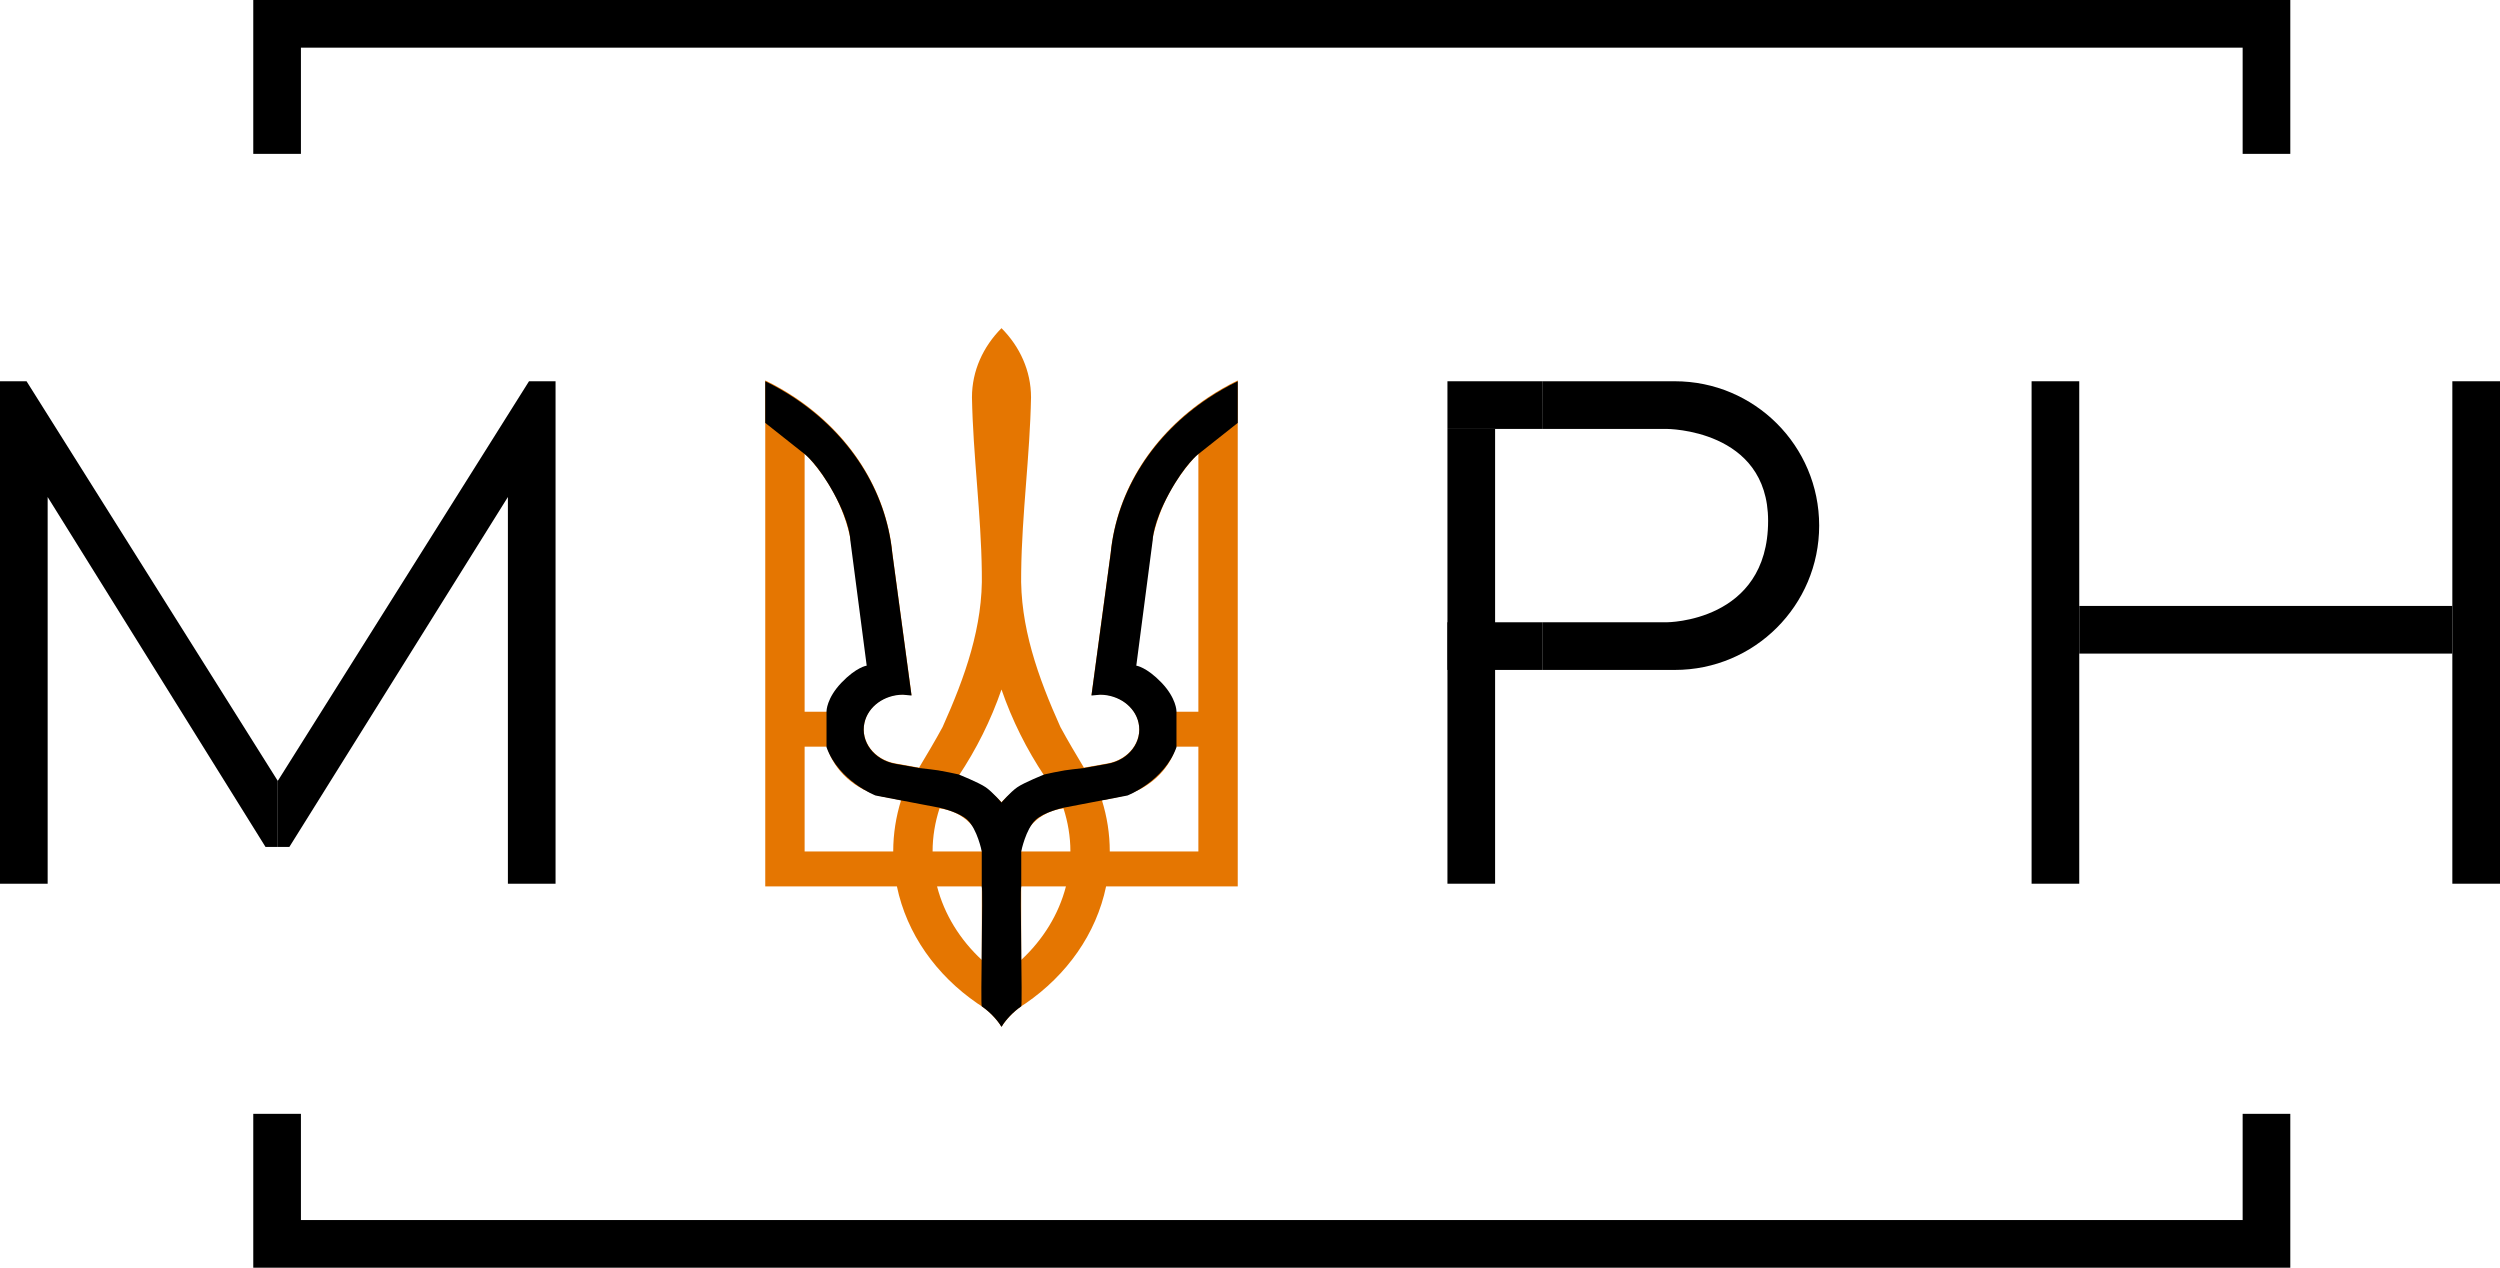
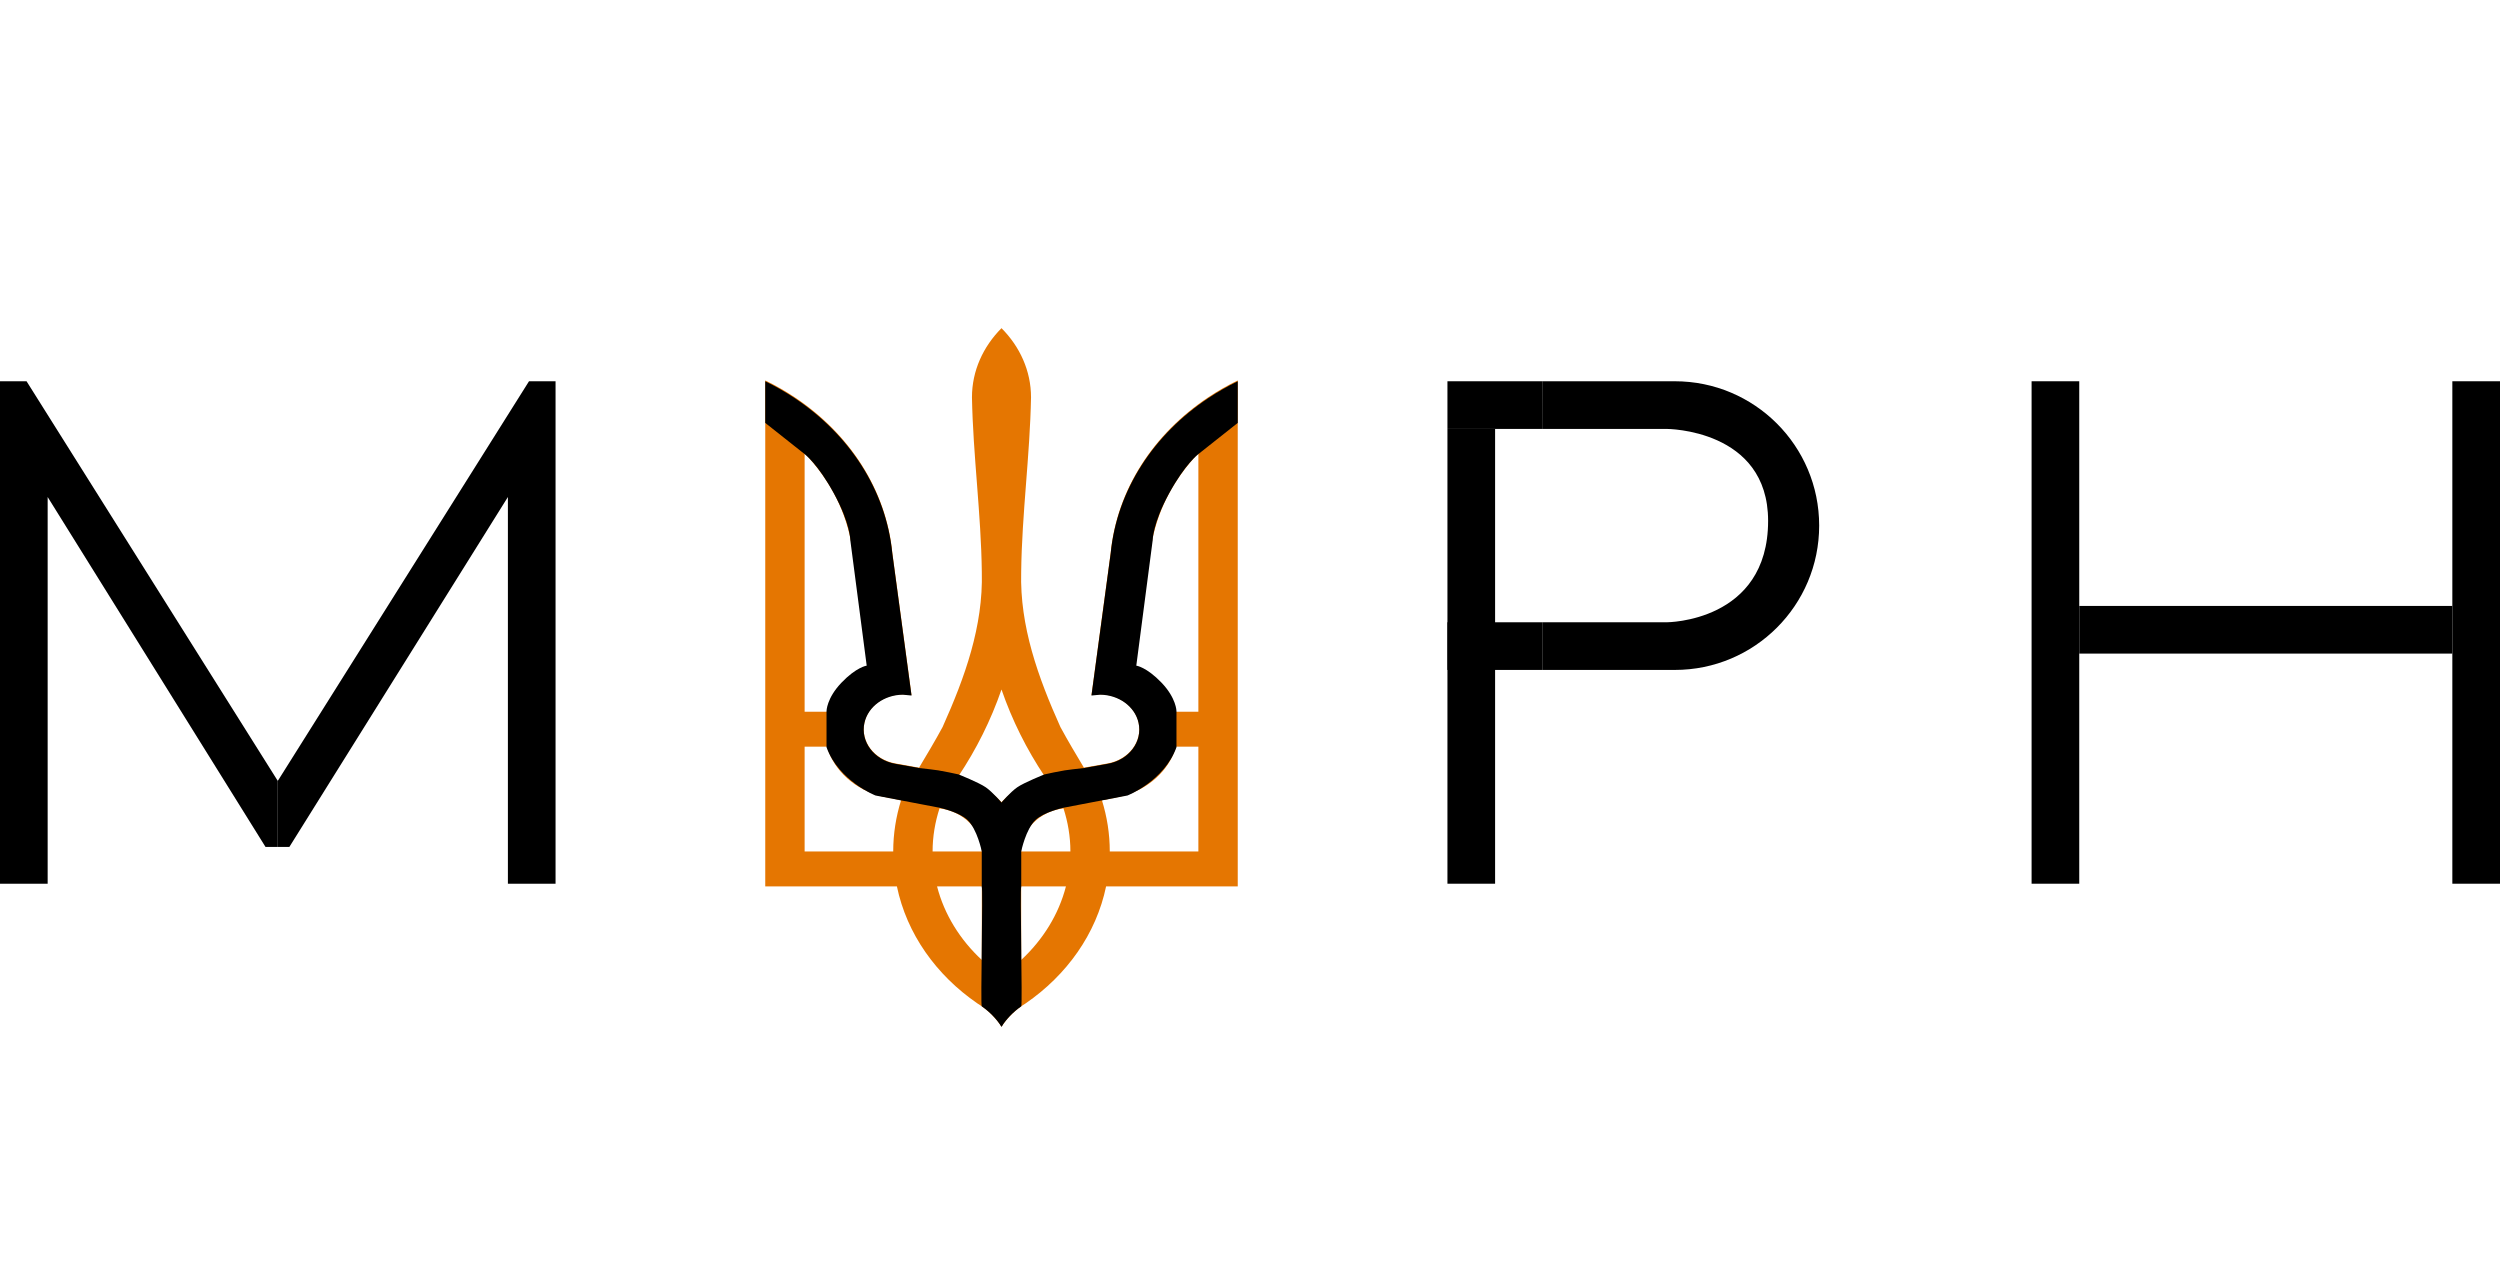
<svg xmlns="http://www.w3.org/2000/svg" width="1836" height="931" viewBox="0 0 1836 931" fill="none">
-   <path d="M186 0H1682V35V113H1647V35H221V113H186V35V0Z" fill="#000000" />
-   <path d="M1682 931L186 931V896V818H221V896L1647 896V818H1682V896V931Z" fill="#000000" />
  <path d="M0 280H19.5L204 573.5V622H195L35 365V649H0V280Z" fill="#000000" />
  <path d="M408 280H388.5L204 573.5V622H212.5L373 365V649H408V280Z" fill="#000000" />
  <path d="M1336 386C1336 444.542 1288.54 492 1230 492C1182.58 492 1133 492 1133 492L1133 457H1224C1224 457 1298.5 457 1298.5 382.5C1298.5 315 1224 315 1224 315H1132.85C1132.93 294.704 1133 280 1133 280C1133 280 1205.28 280 1230 280C1288.54 280 1336 327.458 1336 386Z" fill="#000000" />
  <path d="M1063 280H1133L1133 315H1063V280Z" fill="#000000" />
  <path d="M1063 457H1133L1133 492H1063V457Z" fill="#000000" />
  <path d="M1063 315H1098V649H1063V315Z" fill="#000000" />
  <path d="M1492 280H1527V649H1492V280Z" fill="#000000" />
  <path d="M1527 445H1801V480H1527V445Z" fill="#000000" />
  <path d="M1801 280H1836V649H1801V280Z" fill="#000000" />
  <path d="M735.5 241C722.024 254.564 713.812 272.32 713.812 291.809C714.611 334.601 720.528 377.305 721.042 420.084C722.111 459.953 708.63 497.399 692.238 533.928C686.776 544.022 680.868 553.903 674.956 563.792L657.561 560.685C641.908 557.909 631.727 544.408 634.856 530.521C637.595 518.37 649.649 509.932 663.095 509.877L669.421 510.478L655.301 405.854C650.686 359.264 623.594 318.397 583.688 291.809C576.83 287.24 569.564 283.063 562 279.382V650.979H658.69C665.92 685.799 687.519 716.133 717.879 736.963C725.1 741.379 731.149 747.203 735.5 754C739.851 747.203 745.9 741.379 753.121 736.963C783.481 716.133 805.08 685.799 812.31 650.979H909V279.382C901.436 283.063 894.17 287.24 887.312 291.809C847.406 318.397 820.314 359.264 815.699 405.854L801.579 510.478L807.905 509.877C821.351 509.933 833.405 518.37 836.144 530.521C839.273 544.408 829.092 557.909 813.439 560.685L796.044 563.792C790.132 553.903 784.224 544.022 778.762 533.928C762.37 497.399 748.889 459.953 749.958 420.084C750.472 377.305 756.389 334.601 757.187 291.809C757.187 272.32 748.976 254.564 735.5 241ZM590.917 332.897C609.63 352.382 622.188 376.663 625.933 403.348L637.567 489.633C622.753 496.177 611.522 508.181 607.295 522.704H590.917V332.897ZM880.083 332.897V522.704H863.705C859.478 508.181 848.247 496.177 833.433 489.633L845.067 403.348C848.812 376.663 861.37 352.382 880.083 332.897ZM735.5 506.369C743.268 528.909 753.954 550.312 767.241 570.206C754.603 573.612 743.605 580.237 735.5 589.146C727.395 580.237 716.397 573.612 703.759 570.206C717.046 550.312 727.732 528.909 735.5 506.369ZM590.917 548.359H607.295C612.459 566.064 628.039 580.054 647.846 584.937L661.74 587.743C658.02 599.709 655.979 612.315 655.979 625.324H590.917V548.359ZM863.705 548.359H880.083V625.324H815.021C815.021 612.315 812.98 599.709 809.26 587.743L823.154 584.937C842.961 580.054 858.541 566.064 863.705 548.359ZM689.979 593.656C707.52 595.856 721.042 609.157 721.042 625.324H684.896C684.896 614.327 686.732 603.729 689.979 593.656ZM781.021 593.656C784.268 603.729 786.104 614.327 786.104 625.324H749.958C749.958 609.157 763.48 595.856 781.021 593.656ZM688.172 650.979H721.042V704.995C705.09 690.199 693.501 671.621 688.172 650.979ZM749.958 650.979H782.828C777.499 671.621 765.91 690.199 749.958 704.995V650.979Z" fill="#e57601" />
  <path d="M704 568.741L697 567.243L689 565.745C680.5 564.747 686.5 565.246 674.956 564.04L657.561 560.937C641.908 558.164 631.727 544.68 634.856 530.812C637.595 518.677 649.649 510.25 663.095 510.194L669.421 510.795L655.301 406.307C650.686 359.777 623.594 318.964 583.688 292.41C576.83 287.847 569.564 283.675 562 280V310.578L591 333.548C591 333.548 600.5 340.539 612.5 362.51C624.5 384.481 624.5 396.965 624.5 396.965L636.5 488.845C636.5 488.845 629 489.844 618 501.329C607 512.814 607 522.302 607 522.302V548.767C616 573.735 643 584.221 643 584.221L690 593.209C690 593.209 704.132 596.214 710.5 602.198C717.691 608.955 721 625.168 721 625.168V651.113C722.067 651.764 719.986 738.319 721 739.03C726.85 743.135 731.792 748.215 735.5 754C739.851 747.212 747 711.056 747 711.056V625.492C747 625.492 747 612.684 745 606.193C743 599.701 735.5 589.361 735.5 589.361C735.5 589.361 729 581.724 724 578.229C719 574.734 704 568.741 704 568.741Z" fill="#000000" />
  <path d="M767 568.741L774 567.243L782 565.745C790.5 564.747 784.5 565.246 796.044 564.04L813.439 560.937C829.092 558.164 839.273 544.68 836.144 530.812C833.405 518.677 821.351 510.25 807.905 510.194L801.579 510.795L815.699 406.307C820.314 359.777 847.406 318.964 887.312 292.41C894.17 287.847 901.436 283.675 909 280V310.578L880 333.548C880 333.548 870.5 340.539 858.5 362.51C846.5 384.481 846.5 396.965 846.5 396.965L834.5 488.845C834.5 488.845 842 489.844 853 501.329C864 512.814 864 522.302 864 522.302V548.767C855 573.735 828 584.221 828 584.221L781 593.209C781 593.209 766.868 596.214 760.5 602.198C753.309 608.955 750 625.168 750 625.168V651.113C748.933 651.764 751.014 738.319 750 739.03C744.15 743.135 739.208 748.215 735.5 754C731.149 747.212 724 711.056 724 711.056V625.492C724 625.492 724 612.684 726 606.193C728 599.701 735.5 589.361 735.5 589.361C735.5 589.361 742 581.724 747 578.229C752 574.734 767 568.741 767 568.741Z" fill="#000000" />
</svg>
